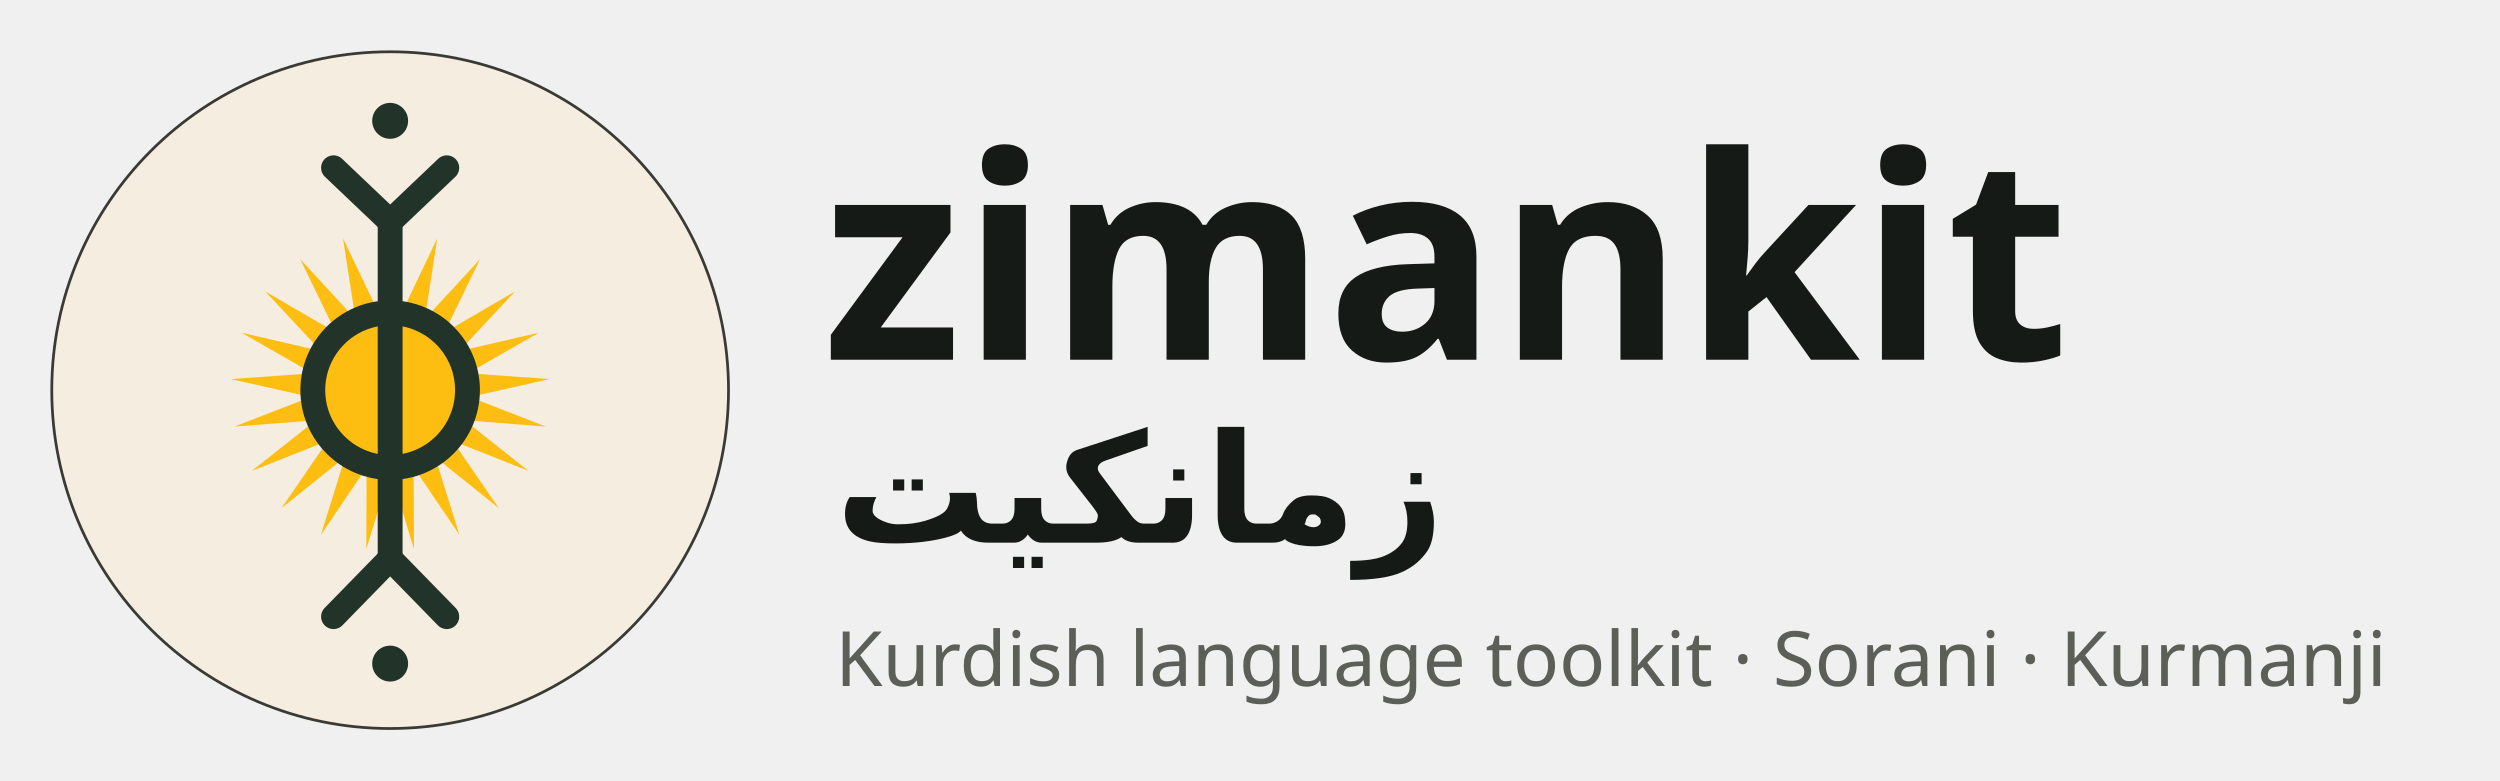
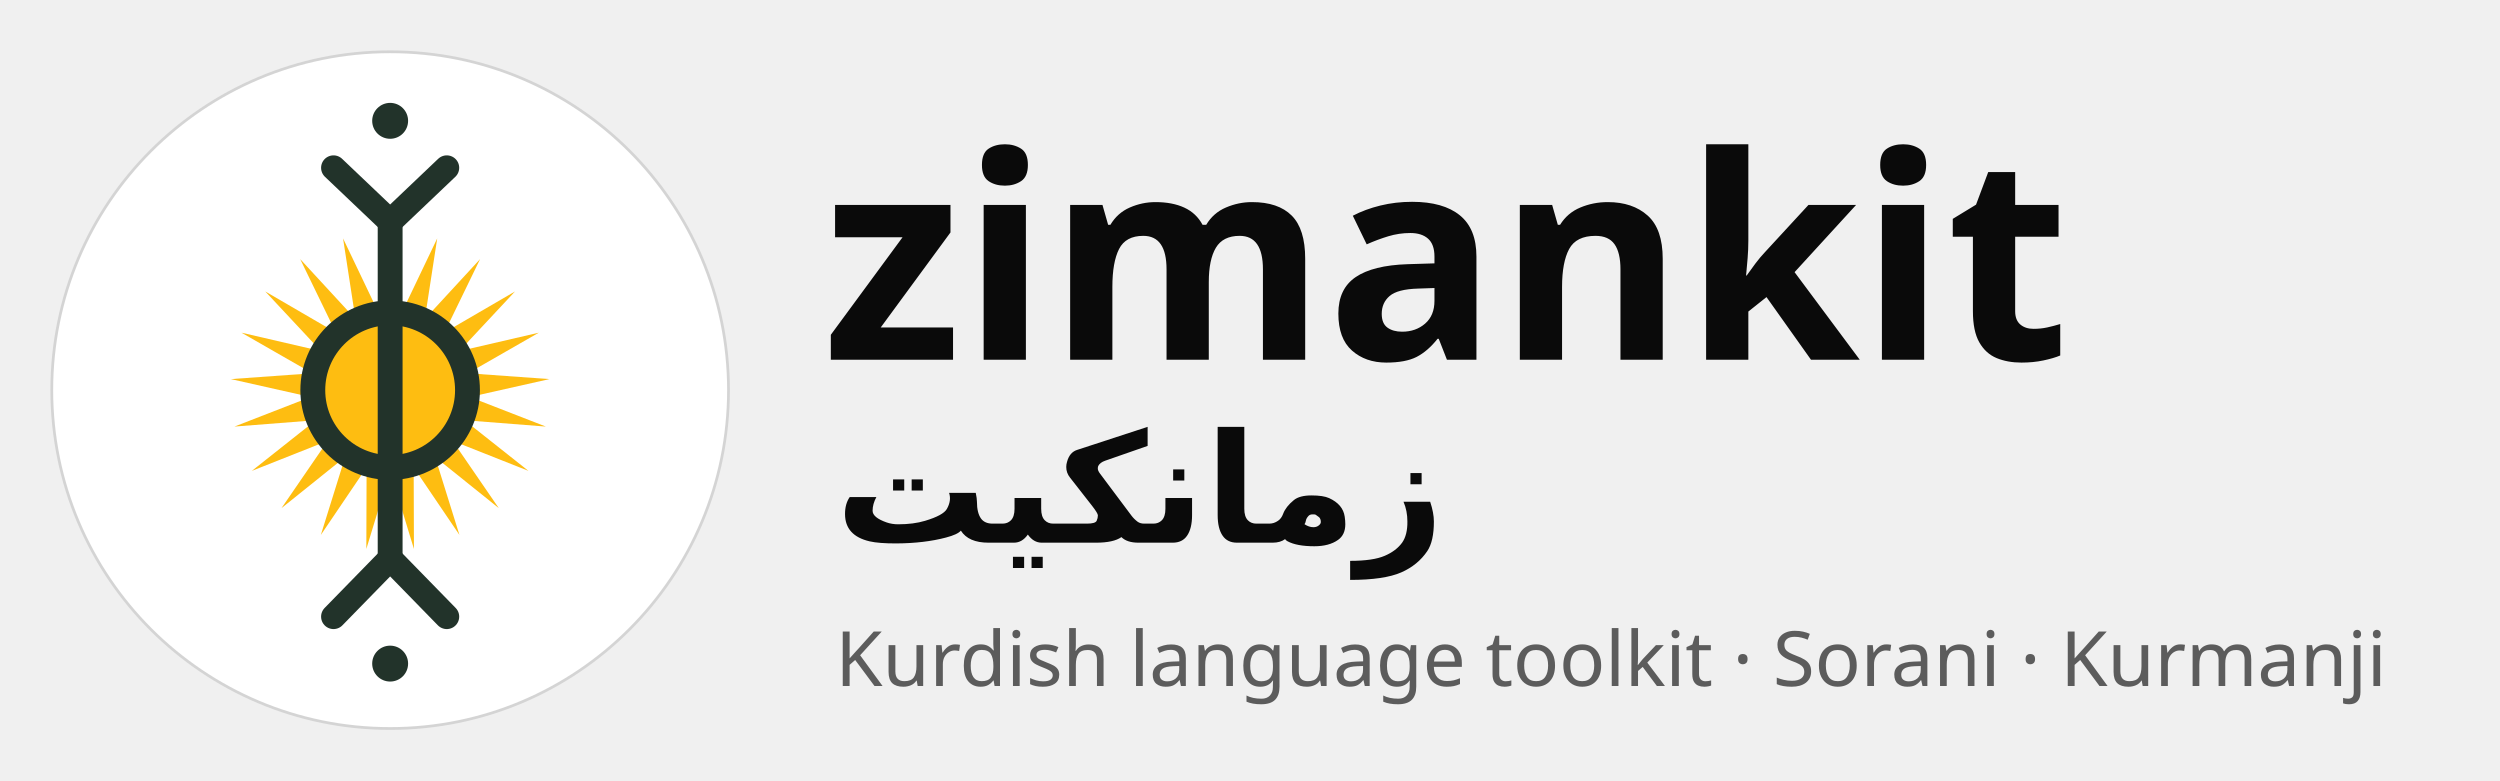
<svg xmlns="http://www.w3.org/2000/svg" width="1640" height="512" viewBox="0 0 1640 512">
  <g transform="translate(24 24) scale(0.453)">
-     <circle cx="512" cy="512" r="490" fill="#F4EDE0" stroke="#3A3A34" stroke-width="4" />
+     <circle cx="512" cy="512" r="490" fill="#FFFFFF" stroke="#D4D4D4" stroke-width="4" />
    <path fill="#FEBD11" transform="translate(-178.00 52.00) scale(1.5333)" d="M450 150l11.24 76.264 33.222-69.563-11.738 76.19 52.249-56.68-33.674 69.344 66.634-38.761-52.616 56.338 75.098-17.399-66.885 38.327 76.89 5.51-75.21 16.909 71.85 27.929-76.852-6.011 60.425 47.867-71.666-28.397 43.632 63.55-60.113-48.259 22.962 73.589-43.217-63.834.25 77.087L450 376.264 427.518 450l.251-77.087-43.217 63.834 22.962-73.589-60.113 48.26 43.632-63.551-71.666 28.397 60.425-47.867-76.852 6.011 71.85-27.93-75.21-16.908 76.89-5.51-66.885-38.327 75.098 17.399-52.616-56.338 66.634 38.76-33.674-69.343 52.249 56.68-11.738-76.19 33.221 69.563z" />
    <g fill="none" stroke="#22332A" stroke-width="36" stroke-linecap="round" stroke-linejoin="round">
      <path d="M430 190 L512 268 L594 190" />
      <path d="M512 268 V756" />
      <path d="M430 840 L512 756 L594 840" />
      <circle cx="512" cy="512" r="112" />
    </g>
    <g fill="#22332A">
      <circle cx="512" cy="122" r="26" />
      <circle cx="512" cy="908" r="26" />
    </g>
  </g>
-   <text x="540.0" y="236.0" font-family="IBM Plex Sans" font-weight="600" font-size="186.0" fill="#151A17" text-anchor="start">zimankit</text>
-   <text x="548.0" y="356.0" font-family="IBM Plex Sans Arabic" font-weight="600" font-size="100.0" fill="#151A17" text-anchor="start">زمانکیت</text>
-   <text x="548.0" y="450.0" font-family="IBM Plex Sans" font-weight="400" font-size="50.0" fill="#5B5F58" text-anchor="start">Kurdish language toolkit · Sorani · Kurmanji</text>
+   <text x="540.0" y="236.0" font-family="Manrope" font-weight="600" font-size="186.0" fill="#0A0A0A" text-anchor="start">zimankit</text>
+   <text x="548.0" y="356.0" font-family="Sahel" font-weight="600" font-size="100.0" fill="#0A0A0A" text-anchor="start">زمانکیت</text>
+   <text x="548.0" y="450.0" font-family="Manrope" font-weight="400" font-size="50.0" fill="#5C5C5C" text-anchor="start">Kurdish language toolkit · Sorani · Kurmanji</text>
</svg>
